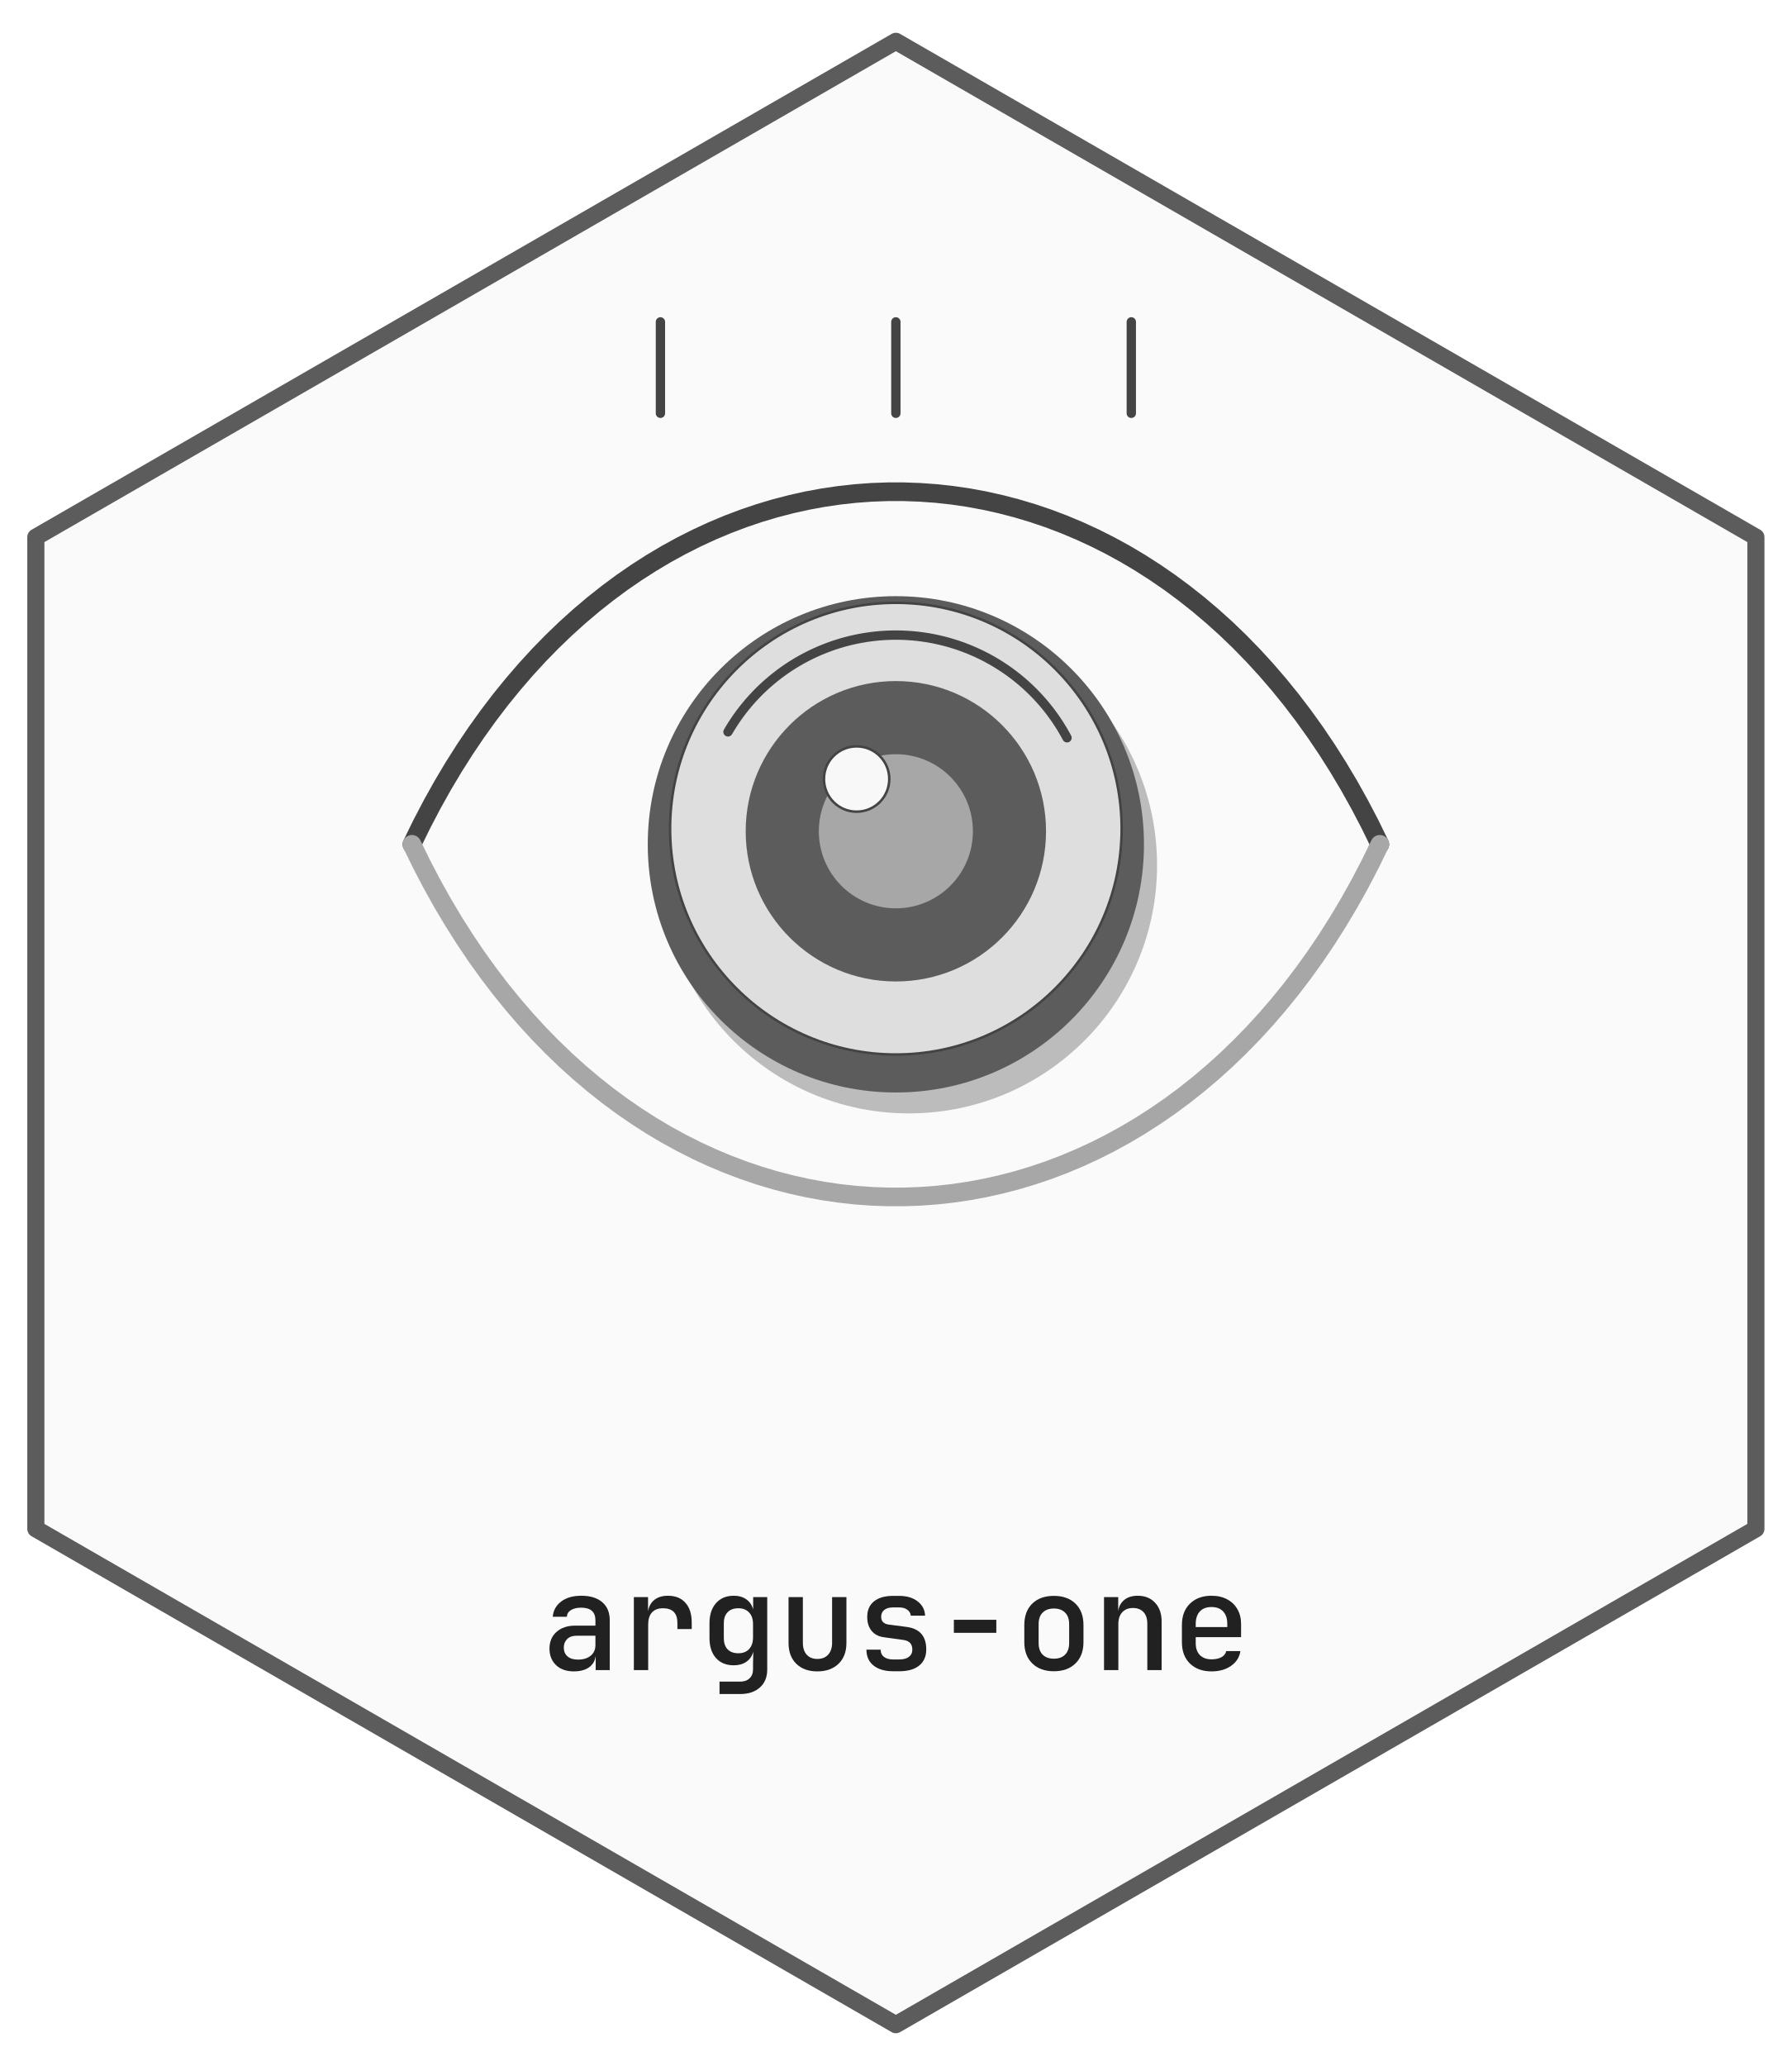
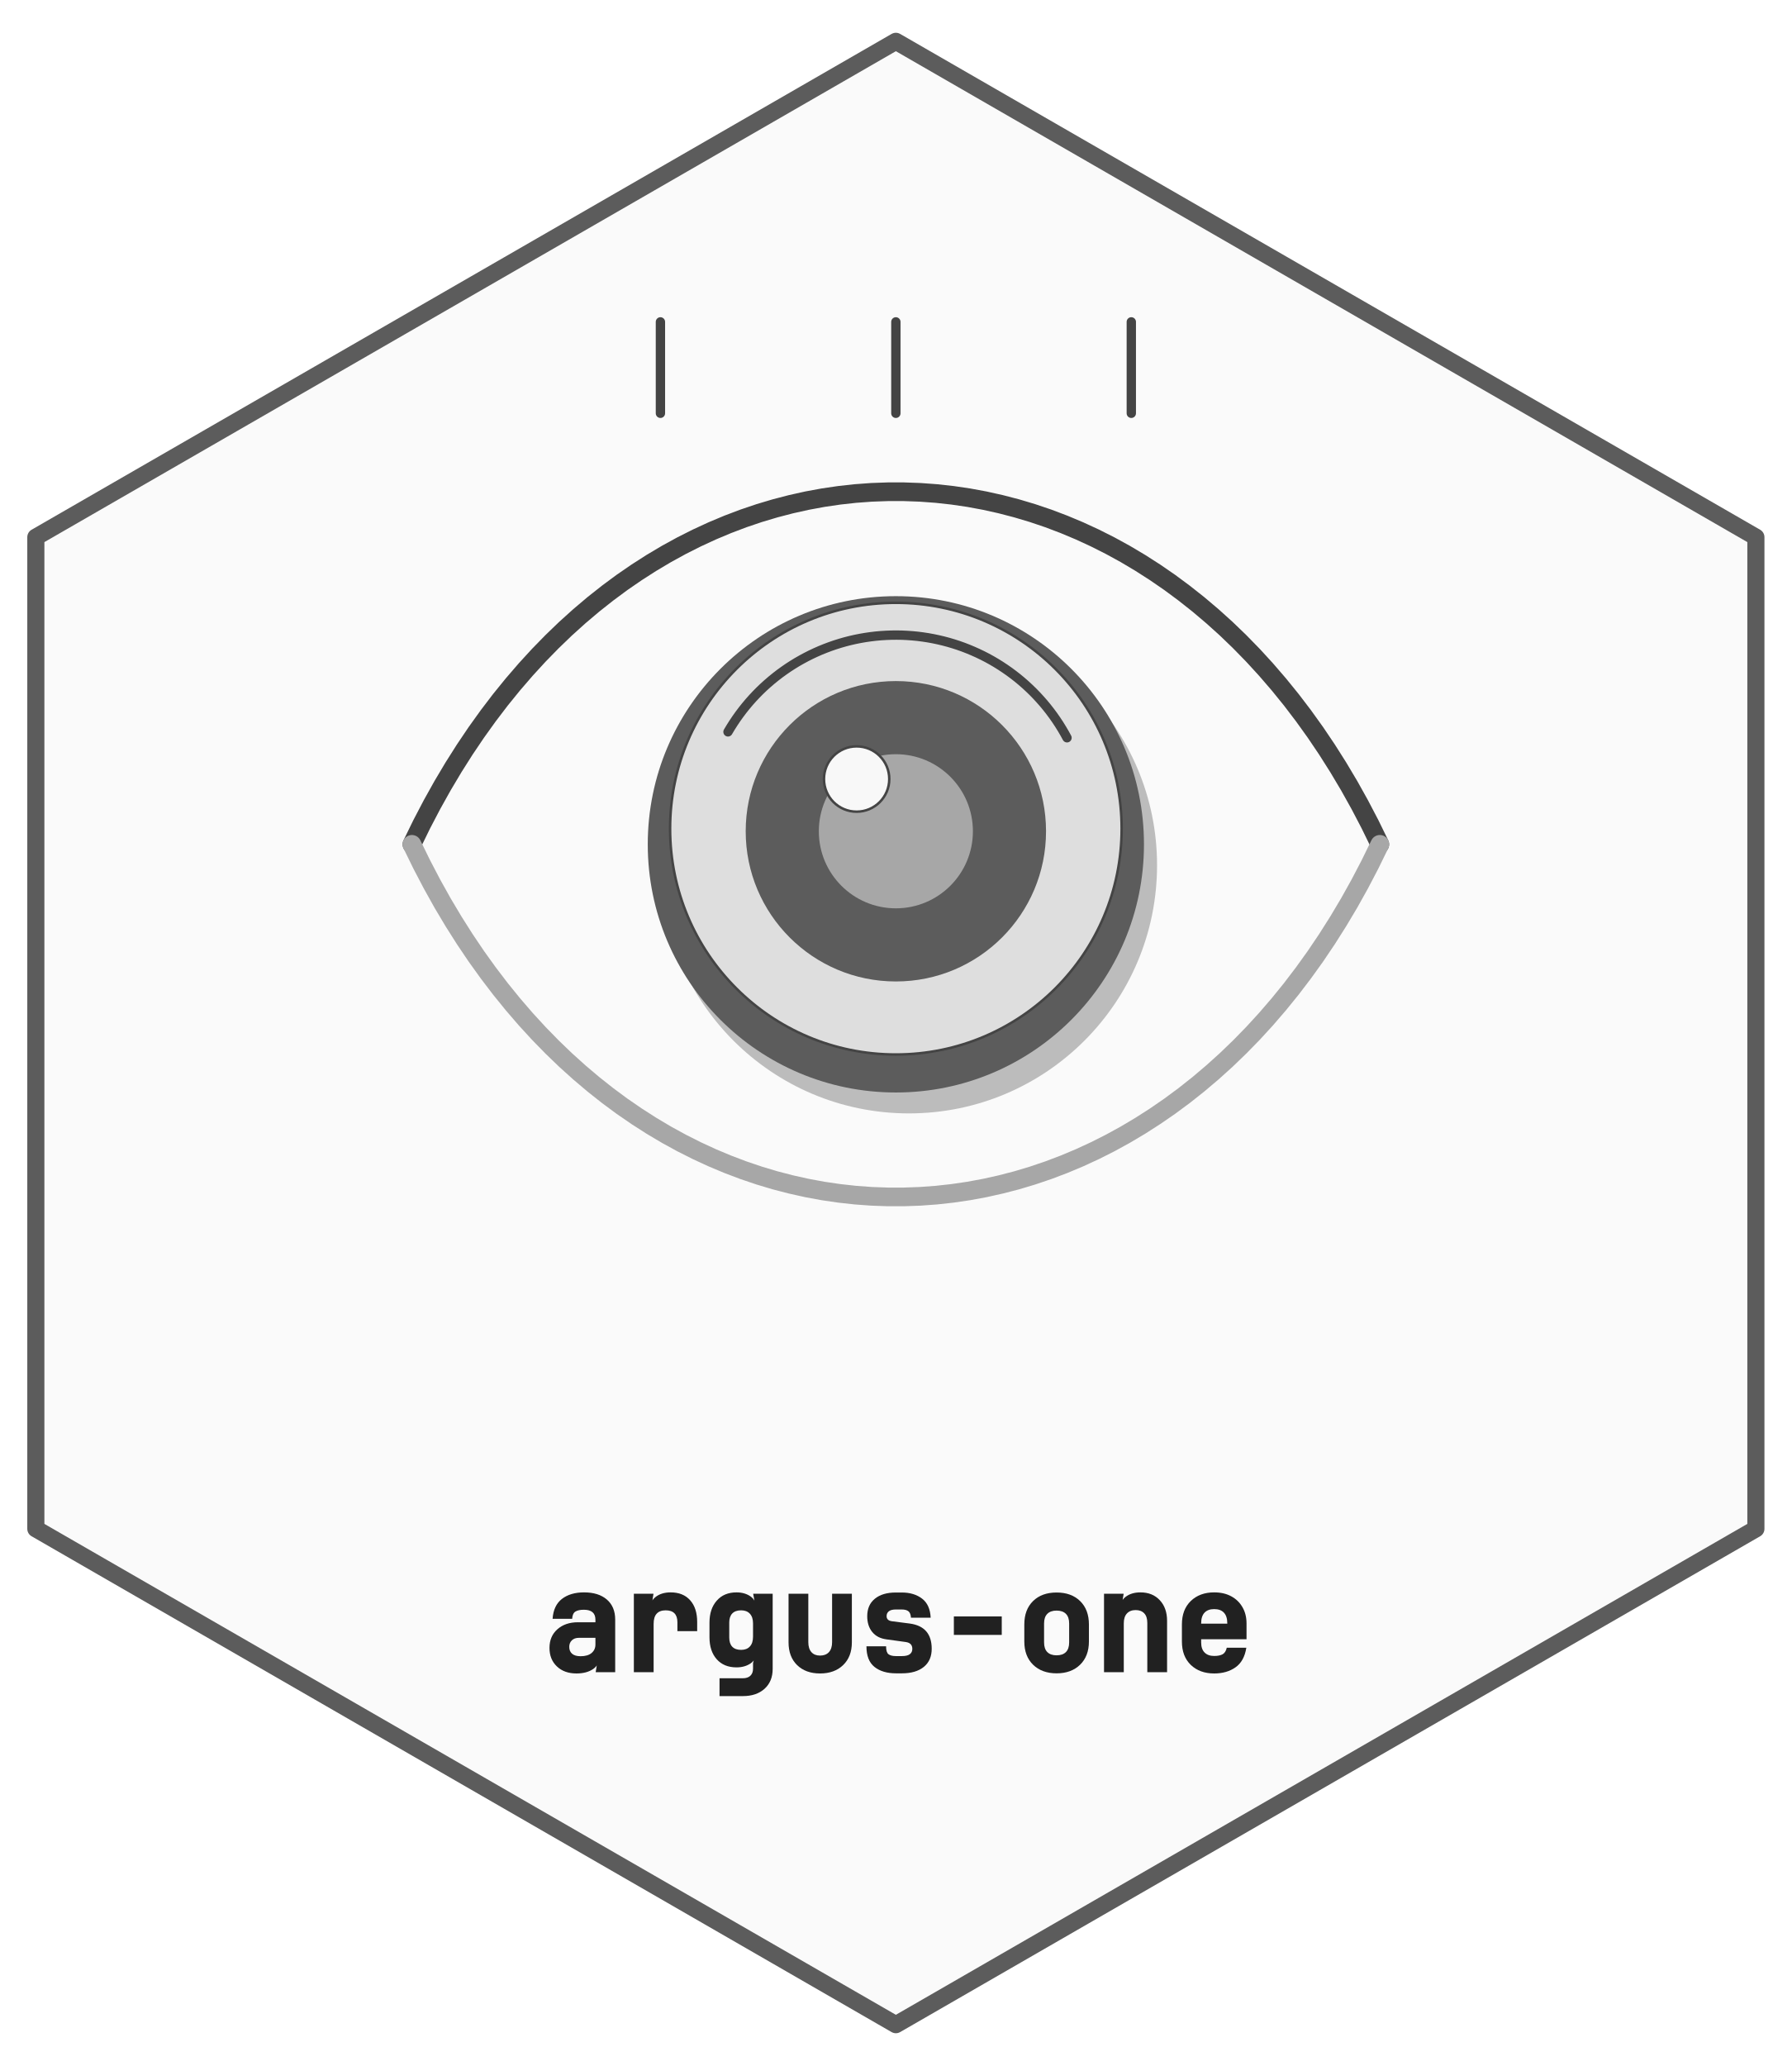
- <svg xmlns="http://www.w3.org/2000/svg" xmlns:xlink="http://www.w3.org/1999/xlink" width="432pt" height="498pt" viewBox="0 0 432 498">
+ <svg xmlns="http://www.w3.org/2000/svg" xmlns:xlink="http://www.w3.org/1999/xlink" width="432" height="498" viewBox="0 0 432 498">
  <defs>
    <g>
      <g id="glyph-0-0">
-         <path d="M 7.844 0.312 C 6.051 0.312 4.625 -0.191 3.562 -1.203 C 2.508 -2.211 1.984 -3.539 1.984 -5.188 C 1.984 -6.852 2.547 -8.191 3.672 -9.203 C 4.805 -10.211 6.312 -10.719 8.188 -10.719 L 13.062 -10.719 L 13.062 -12 C 13.062 -14.031 11.914 -15.047 9.625 -15.047 C 8.602 -15.047 7.781 -14.852 7.156 -14.469 C 6.539 -14.082 6.211 -13.547 6.172 -12.859 L 2.781 -12.859 C 2.883 -14.336 3.547 -15.551 4.766 -16.5 C 5.984 -17.445 7.613 -17.922 9.656 -17.922 C 11.832 -17.922 13.52 -17.398 14.719 -16.359 C 15.914 -15.328 16.516 -13.883 16.516 -12.031 L 16.516 0 L 13.125 0 L 13.125 -3.297 L 13.094 -3.297 C 12.938 -2.16 12.398 -1.273 11.484 -0.641 C 10.566 -0.004 9.352 0.312 7.844 0.312 Z M 8.828 -2.531 C 10.129 -2.531 11.16 -2.844 11.922 -3.469 C 12.68 -4.102 13.062 -4.953 13.062 -6.016 L 13.062 -8.281 L 8.453 -8.281 C 7.535 -8.281 6.801 -8.016 6.25 -7.484 C 5.707 -6.953 5.438 -6.27 5.438 -5.438 C 5.438 -4.539 5.734 -3.832 6.328 -3.312 C 6.93 -2.789 7.766 -2.531 8.828 -2.531 Z M 8.828 -2.531 " />
+         <path d="M 8.5 0.312 C 6.531 0.312 4.953 -0.254 3.766 -1.391 C 2.578 -2.523 1.984 -4.008 1.984 -5.844 C 1.984 -7.707 2.613 -9.203 3.875 -10.328 C 5.145 -11.461 6.801 -12.031 8.844 -12.031 L 13.062 -12.031 L 13.062 -12.656 C 13.062 -14.25 12.133 -15.047 10.281 -15.047 C 9.383 -15.047 8.703 -14.898 8.234 -14.609 C 7.766 -14.316 7.504 -13.734 7.453 -12.859 L 2.734 -12.859 C 2.879 -15.004 3.629 -16.602 4.984 -17.656 C 6.348 -18.707 8.125 -19.234 10.312 -19.234 C 12.656 -19.234 14.492 -18.656 15.828 -17.5 C 17.16 -16.344 17.828 -14.738 17.828 -12.688 L 17.828 0 L 13.125 0 L 13.75 -3.922 L 13.781 -3.922 C 14.008 -2.555 13.598 -1.508 12.547 -0.781 C 11.492 -0.051 10.145 0.312 8.5 0.312 Z M 9.484 -3.844 C 10.629 -3.844 11.508 -4.098 12.125 -4.609 C 12.75 -5.129 13.062 -5.816 13.062 -6.672 L 13.062 -8.281 L 9.109 -8.281 C 8.367 -8.281 7.789 -8.078 7.375 -7.672 C 6.957 -7.266 6.75 -6.738 6.75 -6.094 C 6.75 -5.395 6.977 -4.844 7.438 -4.438 C 7.906 -4.039 8.586 -3.844 9.484 -3.844 Z M 9.484 -3.844 " />
      </g>
      <g id="glyph-0-1">
-         <path d="M 3.328 0 L 3.328 -17.594 L 6.75 -17.594 L 6.75 -14.141 C 6.926 -15.316 7.426 -16.238 8.25 -16.906 C 9.082 -17.582 10.18 -17.922 11.547 -17.922 C 13.359 -17.922 14.766 -17.352 15.766 -16.219 C 16.773 -15.094 17.281 -13.504 17.281 -11.453 L 17.281 -9.891 L 13.828 -9.891 L 13.828 -11.359 C 13.828 -13.723 12.664 -14.906 10.344 -14.906 C 9.188 -14.906 8.301 -14.566 7.688 -13.891 C 7.082 -13.223 6.781 -12.25 6.781 -10.969 L 6.781 0 Z M 3.328 0 " />
+         <path d="M 3.328 0 L 3.328 -18.906 L 8.062 -18.906 L 7.406 -14.797 C 7.176 -16.203 7.535 -17.289 8.484 -18.062 C 9.441 -18.844 10.68 -19.234 12.203 -19.234 C 14.211 -19.234 15.781 -18.598 16.906 -17.328 C 18.031 -16.066 18.594 -14.328 18.594 -12.109 L 18.594 -9.891 L 13.828 -9.891 L 13.828 -12.016 C 13.828 -13.941 12.883 -14.906 11 -14.906 C 10.039 -14.906 9.316 -14.633 8.828 -14.094 C 8.336 -13.562 8.094 -12.738 8.094 -11.625 L 8.094 0 Z M 3.328 0 " />
      </g>
      <g id="glyph-0-2">
-         <path d="M 4.984 5.766 L 4.984 2.781 L 9.953 2.781 C 10.91 2.781 11.664 2.516 12.219 1.984 C 12.781 1.453 13.062 0.727 13.062 -0.188 L 13.062 -1.5 L 13.125 -4.453 C 12.844 -3.398 12.289 -2.586 11.469 -2.016 C 10.645 -1.441 9.629 -1.156 8.422 -1.156 C 6.609 -1.156 5.176 -1.738 4.125 -2.906 C 3.082 -4.082 2.562 -5.695 2.562 -7.75 L 2.562 -11.297 C 2.562 -13.328 3.082 -14.938 4.125 -16.125 C 5.176 -17.32 6.609 -17.922 8.422 -17.922 C 9.629 -17.922 10.641 -17.629 11.453 -17.047 C 12.266 -16.473 12.812 -15.664 13.094 -14.625 L 13.094 -17.594 L 16.484 -17.594 L 16.484 -0.125 C 16.484 1.688 15.898 3.117 14.734 4.172 C 13.566 5.234 11.984 5.766 9.984 5.766 Z M 9.531 -4.062 C 10.625 -4.062 11.484 -4.395 12.109 -5.062 C 12.742 -5.738 13.062 -6.688 13.062 -7.906 L 13.062 -11.109 C 13.062 -12.297 12.742 -13.223 12.109 -13.891 C 11.484 -14.566 10.625 -14.906 9.531 -14.906 C 8.406 -14.906 7.535 -14.582 6.922 -13.938 C 6.316 -13.301 6.016 -12.43 6.016 -11.328 L 6.016 -7.688 C 6.016 -6.551 6.316 -5.66 6.922 -5.016 C 7.535 -4.379 8.406 -4.062 9.531 -4.062 Z M 9.531 -4.062 " />
+         <path d="M 4.984 5.766 L 4.984 1.469 L 10.609 1.469 C 11.391 1.469 11.992 1.266 12.422 0.859 C 12.848 0.453 13.062 -0.113 13.062 -0.844 L 13.062 -2.156 L 13.781 -5.109 C 13.883 -3.785 13.461 -2.797 12.516 -2.141 C 11.566 -1.484 10.422 -1.156 9.078 -1.156 C 7.066 -1.156 5.477 -1.805 4.312 -3.109 C 3.145 -4.422 2.562 -6.188 2.562 -8.406 L 2.562 -11.953 C 2.562 -14.148 3.145 -15.91 4.312 -17.234 C 5.477 -18.566 7.066 -19.234 9.078 -19.234 C 10.422 -19.234 11.562 -18.898 12.5 -18.234 C 13.438 -17.566 13.852 -16.582 13.75 -15.281 L 13.094 -18.906 L 17.797 -18.906 L 17.797 -0.781 C 17.797 1.227 17.145 2.82 15.844 4 C 14.539 5.176 12.805 5.766 10.641 5.766 Z M 10.188 -5.375 C 11.094 -5.375 11.797 -5.645 12.297 -6.188 C 12.805 -6.727 13.062 -7.52 13.062 -8.562 L 13.062 -11.766 C 13.062 -12.773 12.805 -13.551 12.297 -14.094 C 11.797 -14.633 11.094 -14.906 10.188 -14.906 C 9.25 -14.906 8.535 -14.648 8.047 -14.141 C 7.566 -13.629 7.328 -12.91 7.328 -11.984 L 7.328 -8.344 C 7.328 -7.383 7.566 -6.648 8.047 -6.141 C 8.535 -5.629 9.25 -5.375 10.188 -5.375 Z M 10.188 -5.375 " />
      </g>
      <g id="glyph-0-3">
-         <path d="M 9.562 0.312 C 7.438 0.312 5.75 -0.297 4.5 -1.516 C 3.25 -2.742 2.625 -4.414 2.625 -6.531 L 2.625 -17.594 L 6.078 -17.594 L 6.078 -6.562 C 6.078 -5.363 6.383 -4.414 7 -3.719 C 7.625 -3.031 8.477 -2.688 9.562 -2.688 C 10.676 -2.688 11.547 -3.031 12.172 -3.719 C 12.805 -4.414 13.125 -5.363 13.125 -6.562 L 13.125 -17.594 L 16.578 -17.594 L 16.578 -6.531 C 16.578 -4.414 15.941 -2.742 14.672 -1.516 C 13.398 -0.297 11.695 0.312 9.562 0.312 Z M 9.562 0.312 " />
+         <path d="M 10.219 0.312 C 7.914 0.312 6.07 -0.359 4.688 -1.703 C 3.312 -3.055 2.625 -4.883 2.625 -7.188 L 2.625 -18.906 L 7.391 -18.906 L 7.391 -7.219 C 7.391 -6.188 7.641 -5.391 8.141 -4.828 C 8.641 -4.273 9.332 -4 10.219 -4 C 11.133 -4 11.848 -4.273 12.359 -4.828 C 12.867 -5.391 13.125 -6.188 13.125 -7.219 L 13.125 -18.906 L 17.891 -18.906 L 17.891 -7.188 C 17.891 -4.883 17.188 -3.055 15.781 -1.703 C 14.383 -0.359 12.531 0.312 10.219 0.312 Z M 10.219 0.312 " />
      </g>
      <g id="glyph-0-4">
-         <path d="M 8.891 0.281 C 6.867 0.281 5.281 -0.176 4.125 -1.094 C 2.977 -2.008 2.406 -3.285 2.406 -4.922 L 5.828 -4.922 C 5.828 -4.18 6.094 -3.602 6.625 -3.188 C 7.156 -2.77 7.91 -2.562 8.891 -2.562 L 10.297 -2.562 C 11.305 -2.562 12.086 -2.77 12.641 -3.188 C 13.191 -3.602 13.469 -4.191 13.469 -4.953 C 13.469 -6.297 12.754 -7.066 11.328 -7.266 L 6.688 -7.906 C 5.383 -8.07 4.375 -8.586 3.656 -9.453 C 2.945 -10.316 2.594 -11.441 2.594 -12.828 C 2.594 -14.43 3.133 -15.676 4.219 -16.562 C 5.312 -17.445 6.848 -17.891 8.828 -17.891 L 10.266 -17.891 C 12.109 -17.891 13.598 -17.453 14.734 -16.578 C 15.879 -15.703 16.484 -14.551 16.547 -13.125 L 13.094 -13.125 C 13.051 -13.695 12.773 -14.172 12.266 -14.547 C 11.766 -14.922 11.098 -15.109 10.266 -15.109 L 8.828 -15.109 C 7.91 -15.109 7.203 -14.906 6.703 -14.5 C 6.203 -14.094 5.953 -13.547 5.953 -12.859 C 5.953 -11.773 6.562 -11.145 7.781 -10.969 L 12.125 -10.406 C 15.258 -9.977 16.828 -8.172 16.828 -4.984 C 16.828 -3.305 16.258 -2.008 15.125 -1.094 C 14 -0.176 12.391 0.281 10.297 0.281 Z M 8.891 0.281 " />
+         <path d="M 9.547 0.281 C 7.367 0.281 5.633 -0.234 4.344 -1.266 C 3.051 -2.297 2.406 -3.953 2.406 -6.234 L 7.141 -6.234 C 7.141 -5.266 7.332 -4.629 7.719 -4.328 C 8.113 -4.023 8.723 -3.875 9.547 -3.875 L 10.953 -3.875 C 11.816 -3.875 12.453 -4.023 12.859 -4.328 C 13.266 -4.641 13.469 -5.066 13.469 -5.609 C 13.469 -6.566 12.941 -7.117 11.891 -7.266 L 7.25 -7.906 C 5.781 -8.094 4.633 -8.68 3.812 -9.672 C 3 -10.672 2.594 -11.941 2.594 -13.484 C 2.594 -15.297 3.207 -16.703 4.438 -17.703 C 5.664 -18.703 7.348 -19.203 9.484 -19.203 L 10.922 -19.203 C 12.91 -19.203 14.547 -18.707 15.828 -17.719 C 17.109 -16.738 17.797 -15.207 17.891 -13.125 L 13.141 -13.125 C 13.086 -13.906 12.875 -14.43 12.5 -14.703 C 12.133 -14.973 11.609 -15.109 10.922 -15.109 L 9.484 -15.109 C 8.723 -15.109 8.16 -14.961 7.797 -14.672 C 7.441 -14.379 7.266 -13.992 7.266 -13.516 C 7.266 -12.805 7.688 -12.395 8.531 -12.281 L 12.875 -11.719 C 16.383 -11.238 18.141 -9.211 18.141 -5.641 C 18.141 -3.754 17.504 -2.297 16.234 -1.266 C 14.961 -0.234 13.203 0.281 10.953 0.281 Z M 9.547 0.281 " />
      </g>
      <g id="glyph-0-5">
-         <path d="M 4.484 -8.984 L 4.484 -12.125 L 14.719 -12.125 L 14.719 -8.984 Z M 4.484 -8.984 " />
+         <path d="M 4.484 -8.984 L 4.484 -13.438 L 16.031 -13.438 L 16.031 -8.984 Z M 4.484 -8.984 " />
      </g>
      <g id="glyph-0-6">
-         <path d="M 9.594 0.281 C 7.426 0.281 5.695 -0.344 4.406 -1.594 C 3.113 -2.852 2.469 -4.57 2.469 -6.75 L 2.469 -10.844 C 2.469 -13.039 3.102 -14.766 4.375 -16.016 C 5.656 -17.266 7.395 -17.891 9.594 -17.891 C 11.789 -17.891 13.531 -17.266 14.812 -16.016 C 16.094 -14.766 16.734 -13.039 16.734 -10.844 L 16.734 -6.75 C 16.734 -4.57 16.086 -2.852 14.797 -1.594 C 13.504 -0.344 11.77 0.281 9.594 0.281 Z M 9.594 -2.75 C 10.75 -2.75 11.648 -3.07 12.297 -3.719 C 12.953 -4.375 13.281 -5.312 13.281 -6.531 L 13.281 -11.078 C 13.281 -12.285 12.953 -13.211 12.297 -13.859 C 11.648 -14.516 10.75 -14.844 9.594 -14.844 C 8.445 -14.844 7.547 -14.516 6.891 -13.859 C 6.242 -13.211 5.922 -12.285 5.922 -11.078 L 5.922 -6.531 C 5.922 -5.312 6.242 -4.375 6.891 -3.719 C 7.547 -3.07 8.445 -2.75 9.594 -2.75 Z M 9.594 -2.75 " />
+         <path d="M 10.25 0.281 C 7.906 0.281 6.02 -0.406 4.594 -1.781 C 3.176 -3.164 2.469 -5.039 2.469 -7.406 L 2.469 -11.5 C 2.469 -13.883 3.172 -15.766 4.578 -17.141 C 5.984 -18.516 7.875 -19.203 10.25 -19.203 C 12.625 -19.203 14.516 -18.516 15.922 -17.141 C 17.336 -15.766 18.047 -13.883 18.047 -11.5 L 18.047 -7.406 C 18.047 -5.039 17.332 -3.164 15.906 -1.781 C 14.488 -0.406 12.602 0.281 10.25 0.281 Z M 10.25 -4.062 C 11.227 -4.062 11.977 -4.32 12.5 -4.844 C 13.02 -5.363 13.281 -6.145 13.281 -7.188 L 13.281 -11.734 C 13.281 -12.766 13.02 -13.539 12.5 -14.062 C 11.977 -14.582 11.227 -14.844 10.25 -14.844 C 9.281 -14.844 8.535 -14.582 8.016 -14.062 C 7.492 -13.539 7.234 -12.766 7.234 -11.734 L 7.234 -7.188 C 7.234 -6.145 7.492 -5.363 8.016 -4.844 C 8.535 -4.32 9.281 -4.062 10.25 -4.062 Z M 10.25 -4.062 " />
      </g>
      <g id="glyph-0-7">
-         <path d="M 2.688 0 L 2.688 -17.594 L 6.109 -17.594 L 6.109 -14.234 C 6.285 -15.391 6.781 -16.289 7.594 -16.938 C 8.414 -17.594 9.488 -17.922 10.812 -17.922 C 12.562 -17.922 13.957 -17.359 15 -16.234 C 16.051 -15.117 16.578 -13.613 16.578 -11.719 L 16.578 0 L 13.125 0 L 13.125 -11.203 C 13.125 -12.422 12.812 -13.352 12.188 -14 C 11.57 -14.645 10.727 -14.969 9.656 -14.969 C 8.57 -14.969 7.711 -14.625 7.078 -13.938 C 6.453 -13.258 6.141 -12.316 6.141 -11.109 L 6.141 0 Z M 2.688 0 " />
+         <path d="M 2.688 0 L 2.688 -18.906 L 7.422 -18.906 L 6.766 -14.891 C 6.535 -16.285 6.891 -17.359 7.828 -18.109 C 8.773 -18.859 9.988 -19.234 11.469 -19.234 C 13.406 -19.234 14.957 -18.609 16.125 -17.359 C 17.301 -16.109 17.891 -14.445 17.891 -12.375 L 17.891 0 L 13.125 0 L 13.125 -11.859 C 13.125 -12.898 12.875 -13.676 12.375 -14.188 C 11.883 -14.707 11.195 -14.969 10.312 -14.969 C 9.414 -14.969 8.711 -14.691 8.203 -14.141 C 7.703 -13.598 7.453 -12.805 7.453 -11.766 L 7.453 0 Z M 2.688 0 " />
      </g>
      <g id="glyph-0-8">
-         <path d="M 9.594 0.312 C 7.445 0.312 5.723 -0.312 4.422 -1.562 C 3.117 -2.82 2.469 -4.539 2.469 -6.719 L 2.469 -10.875 C 2.469 -13.051 3.117 -14.77 4.422 -16.031 C 5.723 -17.289 7.445 -17.922 9.594 -17.922 C 11.051 -17.922 12.312 -17.633 13.375 -17.062 C 14.438 -16.5 15.258 -15.707 15.844 -14.688 C 16.438 -13.664 16.734 -12.473 16.734 -11.109 L 16.734 -7.938 L 5.797 -7.938 L 5.797 -6.5 C 5.797 -5.258 6.133 -4.297 6.812 -3.609 C 7.5 -2.93 8.426 -2.594 9.594 -2.594 C 10.562 -2.594 11.363 -2.766 12 -3.109 C 12.633 -3.461 13.02 -3.953 13.156 -4.578 L 16.578 -4.578 C 16.336 -3.086 15.582 -1.898 14.312 -1.016 C 13.051 -0.129 11.477 0.312 9.594 0.312 Z M 5.797 -11.109 L 5.797 -10.375 L 13.406 -10.375 L 13.406 -11.141 C 13.406 -12.441 13.07 -13.441 12.406 -14.141 C 11.75 -14.848 10.812 -15.203 9.594 -15.203 C 8.383 -15.203 7.445 -14.844 6.781 -14.125 C 6.125 -13.414 5.797 -12.41 5.797 -11.109 Z M 5.797 -11.109 " />
+         <path d="M 10.25 0.312 C 7.926 0.312 6.047 -0.375 4.609 -1.75 C 3.18 -3.133 2.469 -5.008 2.469 -7.375 L 2.469 -11.531 C 2.469 -13.895 3.18 -15.77 4.609 -17.156 C 6.047 -18.539 7.926 -19.234 10.25 -19.234 C 11.82 -19.234 13.188 -18.922 14.344 -18.297 C 15.508 -17.672 16.414 -16.797 17.062 -15.672 C 17.719 -14.547 18.047 -13.242 18.047 -11.766 L 18.047 -7.938 L 7.109 -7.938 L 7.109 -7.156 C 7.109 -6.094 7.383 -5.285 7.938 -4.734 C 8.488 -4.18 9.258 -3.906 10.25 -3.906 C 11.102 -3.906 11.781 -4.039 12.281 -4.312 C 12.781 -4.594 13.113 -5.117 13.281 -5.891 L 18 -5.891 C 17.656 -3.711 16.781 -2.133 15.375 -1.156 C 13.977 -0.176 12.27 0.312 10.25 0.312 Z M 7.109 -11.766 L 7.109 -11.688 L 13.406 -11.688 L 13.406 -11.797 C 13.406 -12.922 13.133 -13.77 12.594 -14.344 C 12.062 -14.914 11.281 -15.203 10.25 -15.203 C 9.227 -15.203 8.445 -14.91 7.906 -14.328 C 7.375 -13.754 7.109 -12.898 7.109 -11.766 Z M 7.109 -11.766 " />
      </g>
    </g>
  </defs>
  <path fill-rule="nonzero" fill="rgb(98.039%, 98.039%, 98.039%)" fill-opacity="1" stroke-width="4.125" stroke-linecap="round" stroke-linejoin="round" stroke="rgb(36.078%, 36.078%, 36.078%)" stroke-opacity="1" stroke-miterlimit="10" d="M 216 9.961 L 423.359 129.48 L 423.359 368.52 L 216 488.039 L 8.641 368.52 L 8.641 129.48 Z M 216 9.961 " />
  <path fill="none" stroke-width="4.5" stroke-linecap="round" stroke-linejoin="round" stroke="rgb(26.667%, 26.667%, 26.667%)" stroke-opacity="1" stroke-miterlimit="10" d="M 99.316 203.523 L 101.691 198.664 L 104.156 193.953 L 106.707 189.383 L 109.344 184.953 L 112.059 180.668 L 114.852 176.527 L 117.723 172.527 L 120.664 168.668 L 123.676 164.957 L 126.754 161.387 L 129.898 157.957 L 133.105 154.672 L 136.371 151.527 L 139.695 148.531 L 143.074 145.672 L 146.504 142.961 L 149.98 140.387 L 153.508 137.961 L 157.074 135.676 L 160.684 133.531 L 164.332 131.531 L 168.016 129.676 L 171.734 127.961 L 175.48 126.391 L 179.254 124.961 L 183.055 123.676 L 186.879 122.535 L 190.723 121.535 L 194.582 120.676 L 198.457 119.961 L 202.344 119.391 L 206.238 118.961 L 210.141 118.676 L 214.047 118.535 L 217.953 118.535 L 221.859 118.676 L 225.762 118.961 L 229.656 119.391 L 233.543 119.961 L 237.418 120.676 L 241.277 121.535 L 245.121 122.535 L 248.945 123.676 L 252.746 124.961 L 256.52 126.391 L 260.266 127.961 L 263.984 129.676 L 267.668 131.531 L 271.316 133.531 L 274.926 135.676 L 278.492 137.961 L 282.02 140.387 L 285.496 142.961 L 288.926 145.672 L 292.305 148.531 L 295.629 151.527 L 298.895 154.672 L 302.102 157.957 L 305.246 161.387 L 308.324 164.957 L 311.336 168.668 L 314.277 172.527 L 317.148 176.527 L 319.941 180.668 L 322.656 184.953 L 325.293 189.383 L 327.844 193.953 L 330.309 198.664 L 332.684 203.523 " />
  <path fill="none" stroke-width="4.5" stroke-linecap="round" stroke-linejoin="round" stroke="rgb(65.49%, 65.49%, 65.49%)" stroke-opacity="1" stroke-miterlimit="10" d="M 99.316 203.523 L 101.691 208.379 L 104.156 213.09 L 106.707 217.664 L 109.344 222.09 L 112.059 226.375 L 114.852 230.52 L 117.723 234.516 L 120.664 238.375 L 123.676 242.086 L 126.754 245.66 L 129.898 249.086 L 133.105 252.371 L 136.371 255.516 L 139.695 258.512 L 143.074 261.371 L 146.504 264.086 L 149.98 266.656 L 153.508 269.082 L 157.074 271.367 L 160.684 273.512 L 164.332 275.512 L 168.016 277.367 L 171.734 279.082 L 175.48 280.652 L 179.254 282.082 L 183.055 283.367 L 186.879 284.512 L 190.723 285.508 L 194.582 286.367 L 198.457 287.082 L 202.344 287.652 L 206.238 288.082 L 210.141 288.367 L 214.047 288.508 L 217.953 288.508 L 221.859 288.367 L 225.762 288.082 L 229.656 287.652 L 233.543 287.082 L 237.418 286.367 L 241.277 285.508 L 245.121 284.512 L 248.945 283.367 L 252.746 282.082 L 256.52 280.652 L 260.266 279.082 L 263.984 277.367 L 267.668 275.512 L 271.316 273.512 L 274.926 271.367 L 278.492 269.082 L 282.02 266.656 L 285.496 264.086 L 288.926 261.371 L 292.305 258.512 L 295.629 255.516 L 298.895 252.371 L 302.102 249.086 L 305.246 245.66 L 308.324 242.086 L 311.336 238.375 L 314.277 234.516 L 317.148 230.52 L 319.941 226.375 L 322.656 222.09 L 325.293 217.664 L 327.844 213.09 L 330.309 208.379 L 332.684 203.523 " />
  <path fill-rule="nonzero" fill="rgb(1.961%, 1.961%, 1.961%)" fill-opacity="0.251" d="M 278.973 208.559 C 278.973 241.598 252.191 268.379 219.152 268.379 C 186.117 268.379 159.336 241.598 159.336 208.559 C 159.336 175.523 186.117 148.742 219.152 148.742 C 252.191 148.742 278.973 175.523 278.973 208.559 " />
  <path fill-rule="nonzero" fill="rgb(36.078%, 36.078%, 36.078%)" fill-opacity="1" d="M 275.82 203.523 C 275.82 236.559 249.035 263.34 216 263.34 C 182.965 263.34 156.18 236.559 156.18 203.523 C 156.18 170.484 182.965 143.703 216 143.703 C 249.035 143.703 275.82 170.484 275.82 203.523 " />
  <path fill-rule="nonzero" fill="rgb(87.059%, 87.059%, 87.059%)" fill-opacity="1" stroke-width="0.6" stroke-linecap="round" stroke-linejoin="round" stroke="rgb(26.667%, 26.667%, 26.667%)" stroke-opacity="1" stroke-miterlimit="10" d="M 270.434 199.742 C 270.434 229.809 246.062 254.18 216 254.18 C 185.938 254.18 161.566 229.809 161.566 199.742 C 161.566 169.68 185.938 145.309 216 145.309 C 246.062 145.309 270.434 169.68 270.434 199.742 " />
  <path fill="none" stroke-width="2.25" stroke-linecap="round" stroke-linejoin="round" stroke="rgb(26.667%, 26.667%, 26.667%)" stroke-opacity="1" stroke-miterlimit="10" d="M 257.266 177.84 L 256.66 176.738 L 256.023 175.652 L 255.359 174.582 L 254.664 173.531 L 253.945 172.504 L 253.195 171.492 L 252.418 170.5 L 251.617 169.531 L 250.785 168.586 L 249.934 167.66 L 249.055 166.758 L 248.152 165.883 L 247.227 165.027 L 246.277 164.199 L 245.309 163.398 L 244.316 162.625 L 243.305 161.875 L 242.27 161.156 L 241.219 160.461 L 240.152 159.797 L 239.062 159.16 L 237.961 158.555 L 236.84 157.98 L 235.703 157.434 L 234.555 156.922 L 233.395 156.438 L 232.219 155.984 L 231.031 155.562 L 229.832 155.176 L 228.625 154.82 L 227.406 154.496 L 226.18 154.207 L 224.949 153.949 L 223.707 153.723 L 222.465 153.535 L 221.215 153.375 L 219.961 153.254 L 218.703 153.164 L 217.445 153.105 L 216.188 153.086 L 214.926 153.098 L 213.668 153.145 L 212.41 153.223 L 211.156 153.336 L 209.906 153.484 L 208.66 153.664 L 207.418 153.879 L 206.184 154.125 L 204.953 154.406 L 203.734 154.719 L 202.523 155.066 L 201.32 155.445 L 200.133 155.855 L 198.953 156.301 L 197.785 156.773 L 196.633 157.281 L 195.492 157.816 L 194.371 158.383 L 193.262 158.98 L 192.168 159.605 L 191.094 160.262 L 190.035 160.945 L 189 161.66 L 187.98 162.398 L 186.984 163.168 L 186.008 163.961 L 185.051 164.781 L 184.117 165.625 L 183.207 166.496 L 182.324 167.391 L 181.461 168.309 L 180.625 169.25 L 179.816 170.211 L 179.031 171.195 L 178.273 172.203 L 177.543 173.227 L 176.844 174.27 L 176.168 175.332 L 175.523 176.414 " />
  <path fill-rule="nonzero" fill="rgb(36.078%, 36.078%, 36.078%)" fill-opacity="1" d="M 252.207 200.375 C 252.207 220.371 235.996 236.578 216 236.578 C 196.004 236.578 179.793 220.371 179.793 200.375 C 179.793 180.379 196.004 164.168 216 164.168 C 235.996 164.168 252.207 180.379 252.207 200.375 " />
  <path fill-rule="nonzero" fill="rgb(65.49%, 65.49%, 65.49%)" fill-opacity="1" d="M 234.574 200.375 C 234.574 210.633 226.258 218.949 216 218.949 C 205.742 218.949 197.426 210.633 197.426 200.375 C 197.426 190.113 205.742 181.797 216 181.797 C 226.258 181.797 234.574 190.113 234.574 200.375 " />
  <path fill-rule="nonzero" fill="rgb(97.255%, 97.255%, 97.255%)" fill-opacity="1" stroke-width="0.6" stroke-linecap="round" stroke-linejoin="round" stroke="rgb(26.667%, 26.667%, 26.667%)" stroke-opacity="1" stroke-miterlimit="10" d="M 214.41 187.781 C 214.41 192.125 210.887 195.652 206.539 195.652 C 202.191 195.652 198.668 192.125 198.668 187.781 C 198.668 183.434 202.191 179.91 206.539 179.91 C 210.887 179.91 214.41 183.434 214.41 187.781 " />
  <path fill="none" stroke-width="2.25" stroke-linecap="round" stroke-linejoin="round" stroke="rgb(26.667%, 26.667%, 26.667%)" stroke-opacity="1" stroke-miterlimit="10" d="M 159.234 99.625 L 159.234 77.586 " />
  <path fill="none" stroke-width="2.25" stroke-linecap="round" stroke-linejoin="round" stroke="rgb(26.667%, 26.667%, 26.667%)" stroke-opacity="1" stroke-miterlimit="10" d="M 216 99.625 L 216 77.586 " />
  <path fill="none" stroke-width="2.25" stroke-linecap="round" stroke-linejoin="round" stroke="rgb(26.667%, 26.667%, 26.667%)" stroke-opacity="1" stroke-miterlimit="10" d="M 272.766 99.625 L 272.766 77.586 " />
  <g fill="rgb(12.941%, 12.941%, 12.941%)" fill-opacity="1">
-     <use xlink:href="#glyph-0-0" x="130.5" y="402.569" />
-     <use xlink:href="#glyph-0-1" x="149.5" y="402.569" />
-     <use xlink:href="#glyph-0-2" x="168.5" y="402.569" />
-     <use xlink:href="#glyph-0-3" x="187.5" y="402.569" />
-     <use xlink:href="#glyph-0-4" x="206.5" y="402.569" />
-     <use xlink:href="#glyph-0-5" x="225.5" y="402.569" />
-     <use xlink:href="#glyph-0-6" x="244.5" y="402.569" />
-     <use xlink:href="#glyph-0-7" x="263.5" y="402.569" />
-     <use xlink:href="#glyph-0-8" x="282.5" y="402.569" />
+     <use xlink:href="#glyph-0-0" x="130.5" y="403.069" />
+     <use xlink:href="#glyph-0-1" x="149.5" y="403.069" />
+     <use xlink:href="#glyph-0-2" x="168.5" y="403.069" />
+     <use xlink:href="#glyph-0-3" x="187.5" y="403.069" />
+     <use xlink:href="#glyph-0-4" x="206.5" y="403.069" />
+     <use xlink:href="#glyph-0-5" x="225.5" y="403.069" />
+     <use xlink:href="#glyph-0-6" x="244.5" y="403.069" />
+     <use xlink:href="#glyph-0-7" x="263.5" y="403.069" />
+     <use xlink:href="#glyph-0-8" x="282.5" y="403.069" />
  </g>
</svg>
